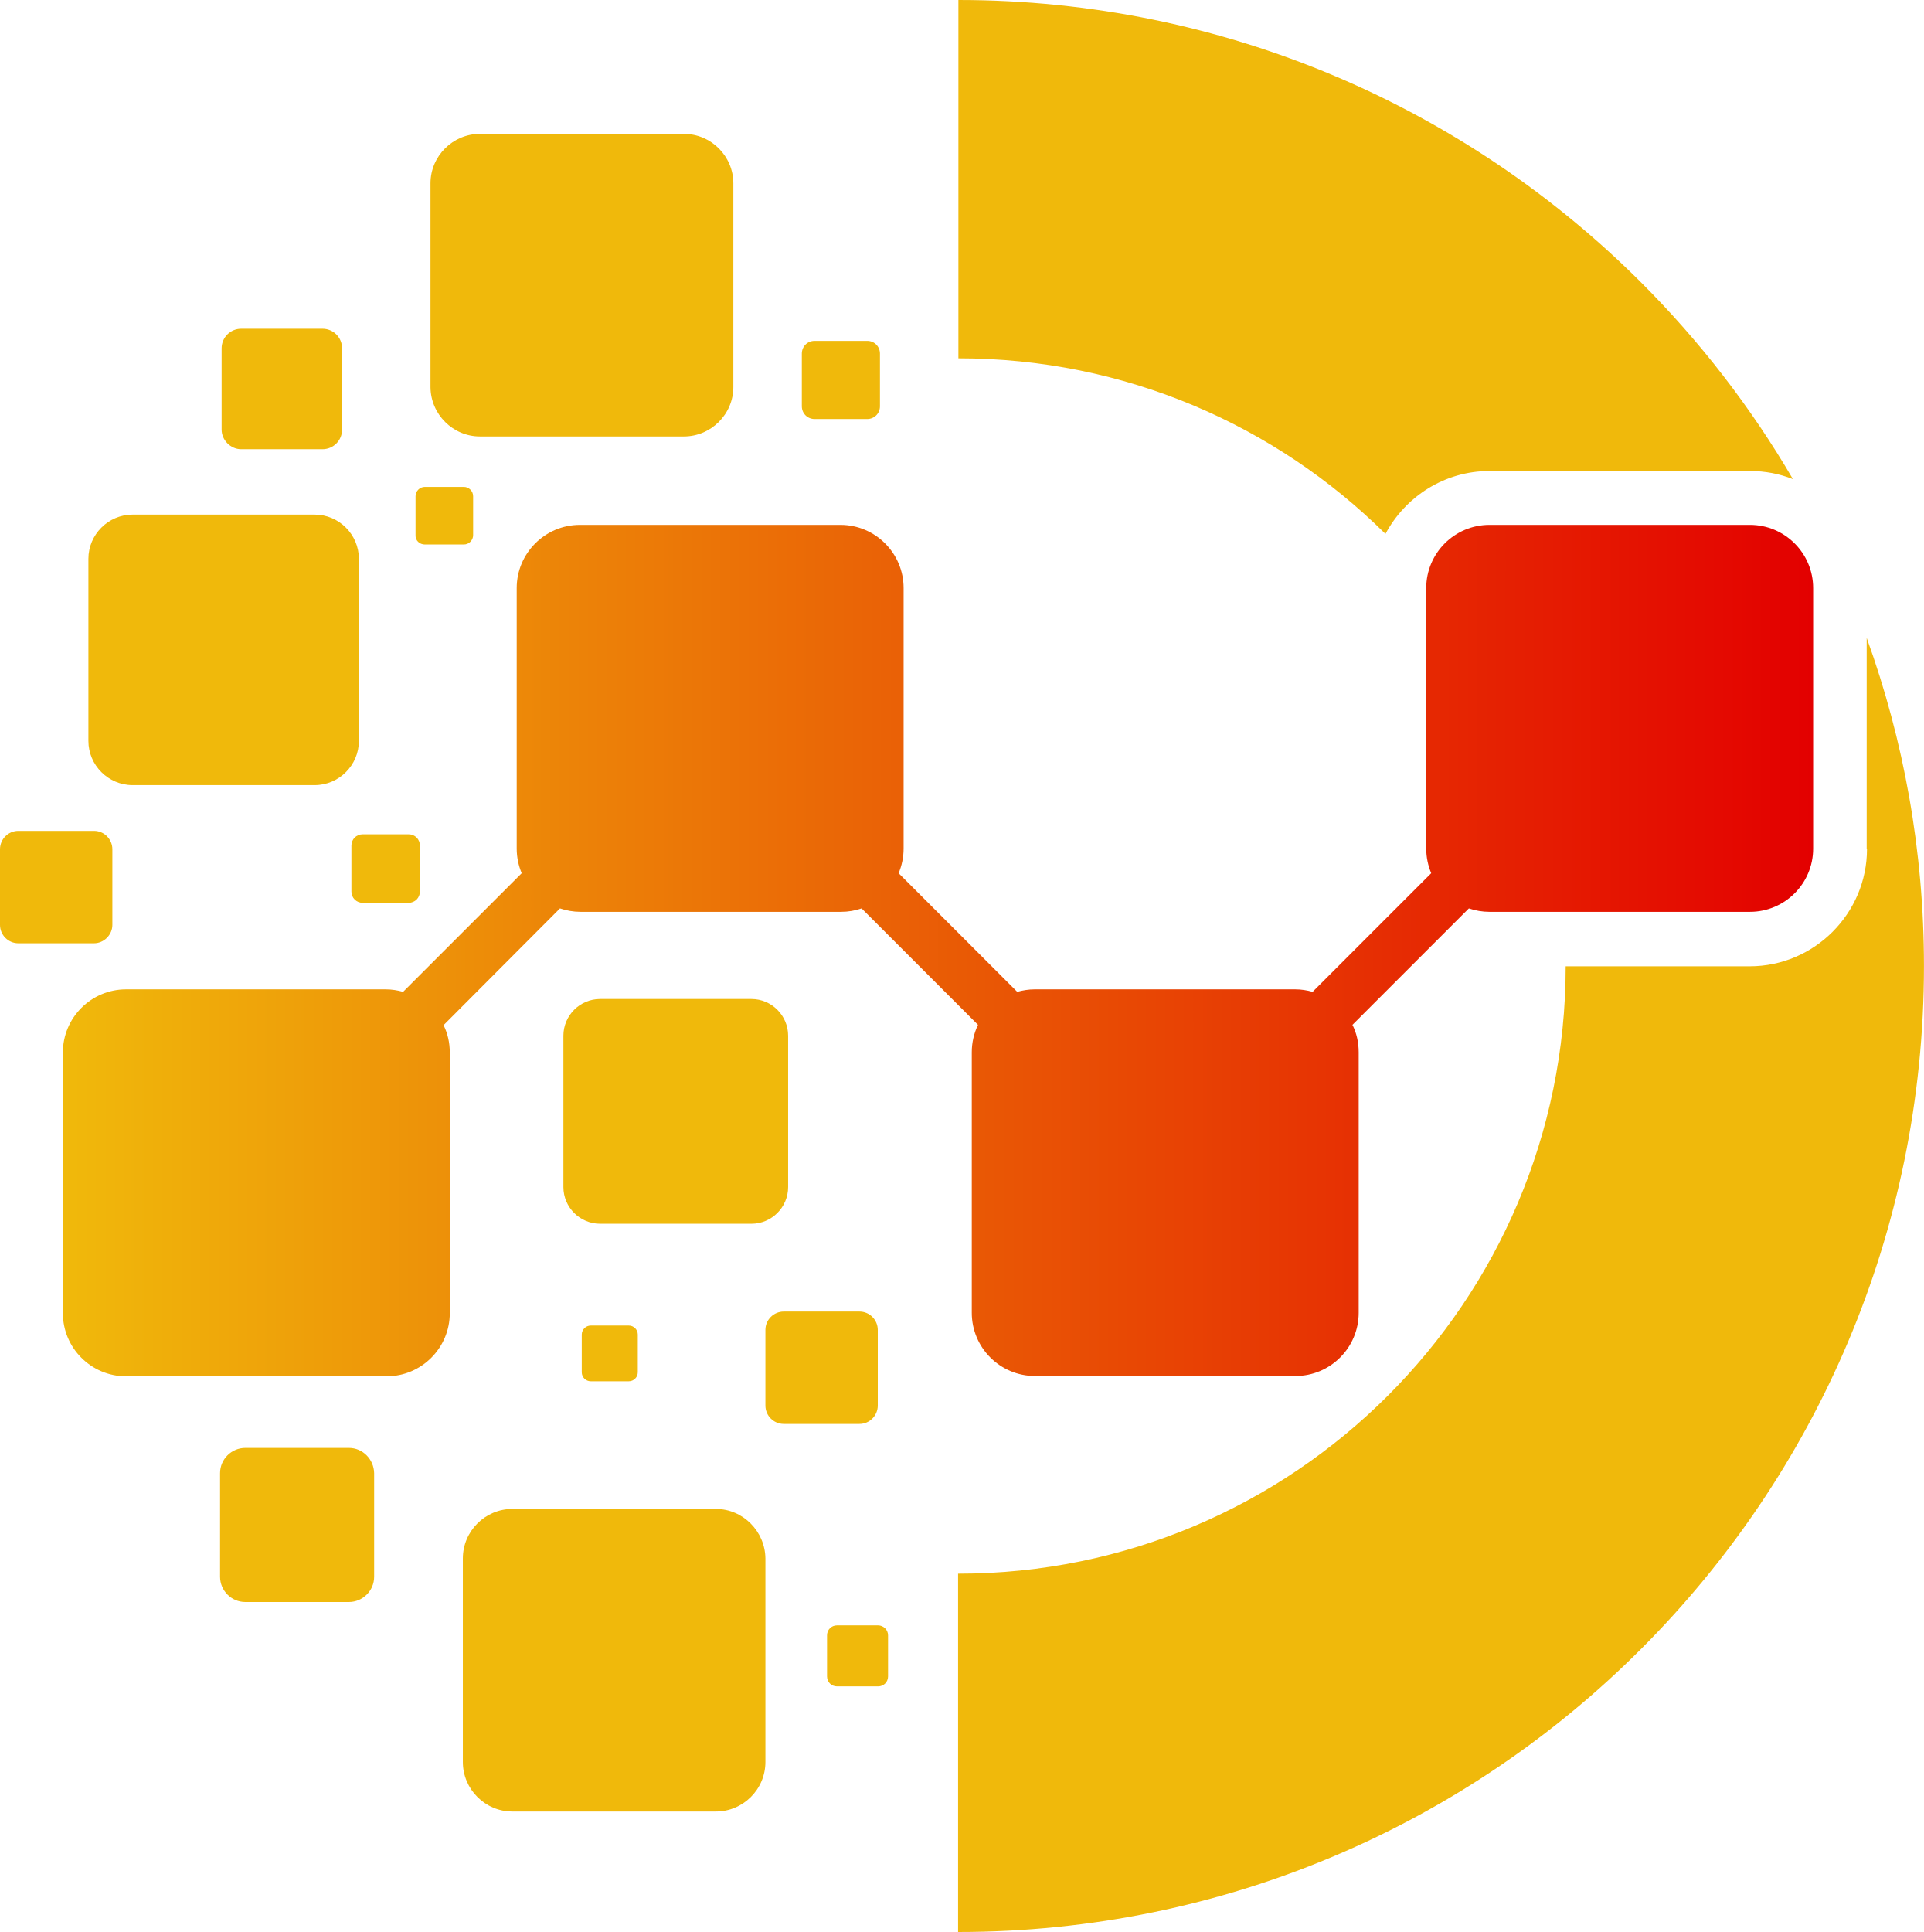
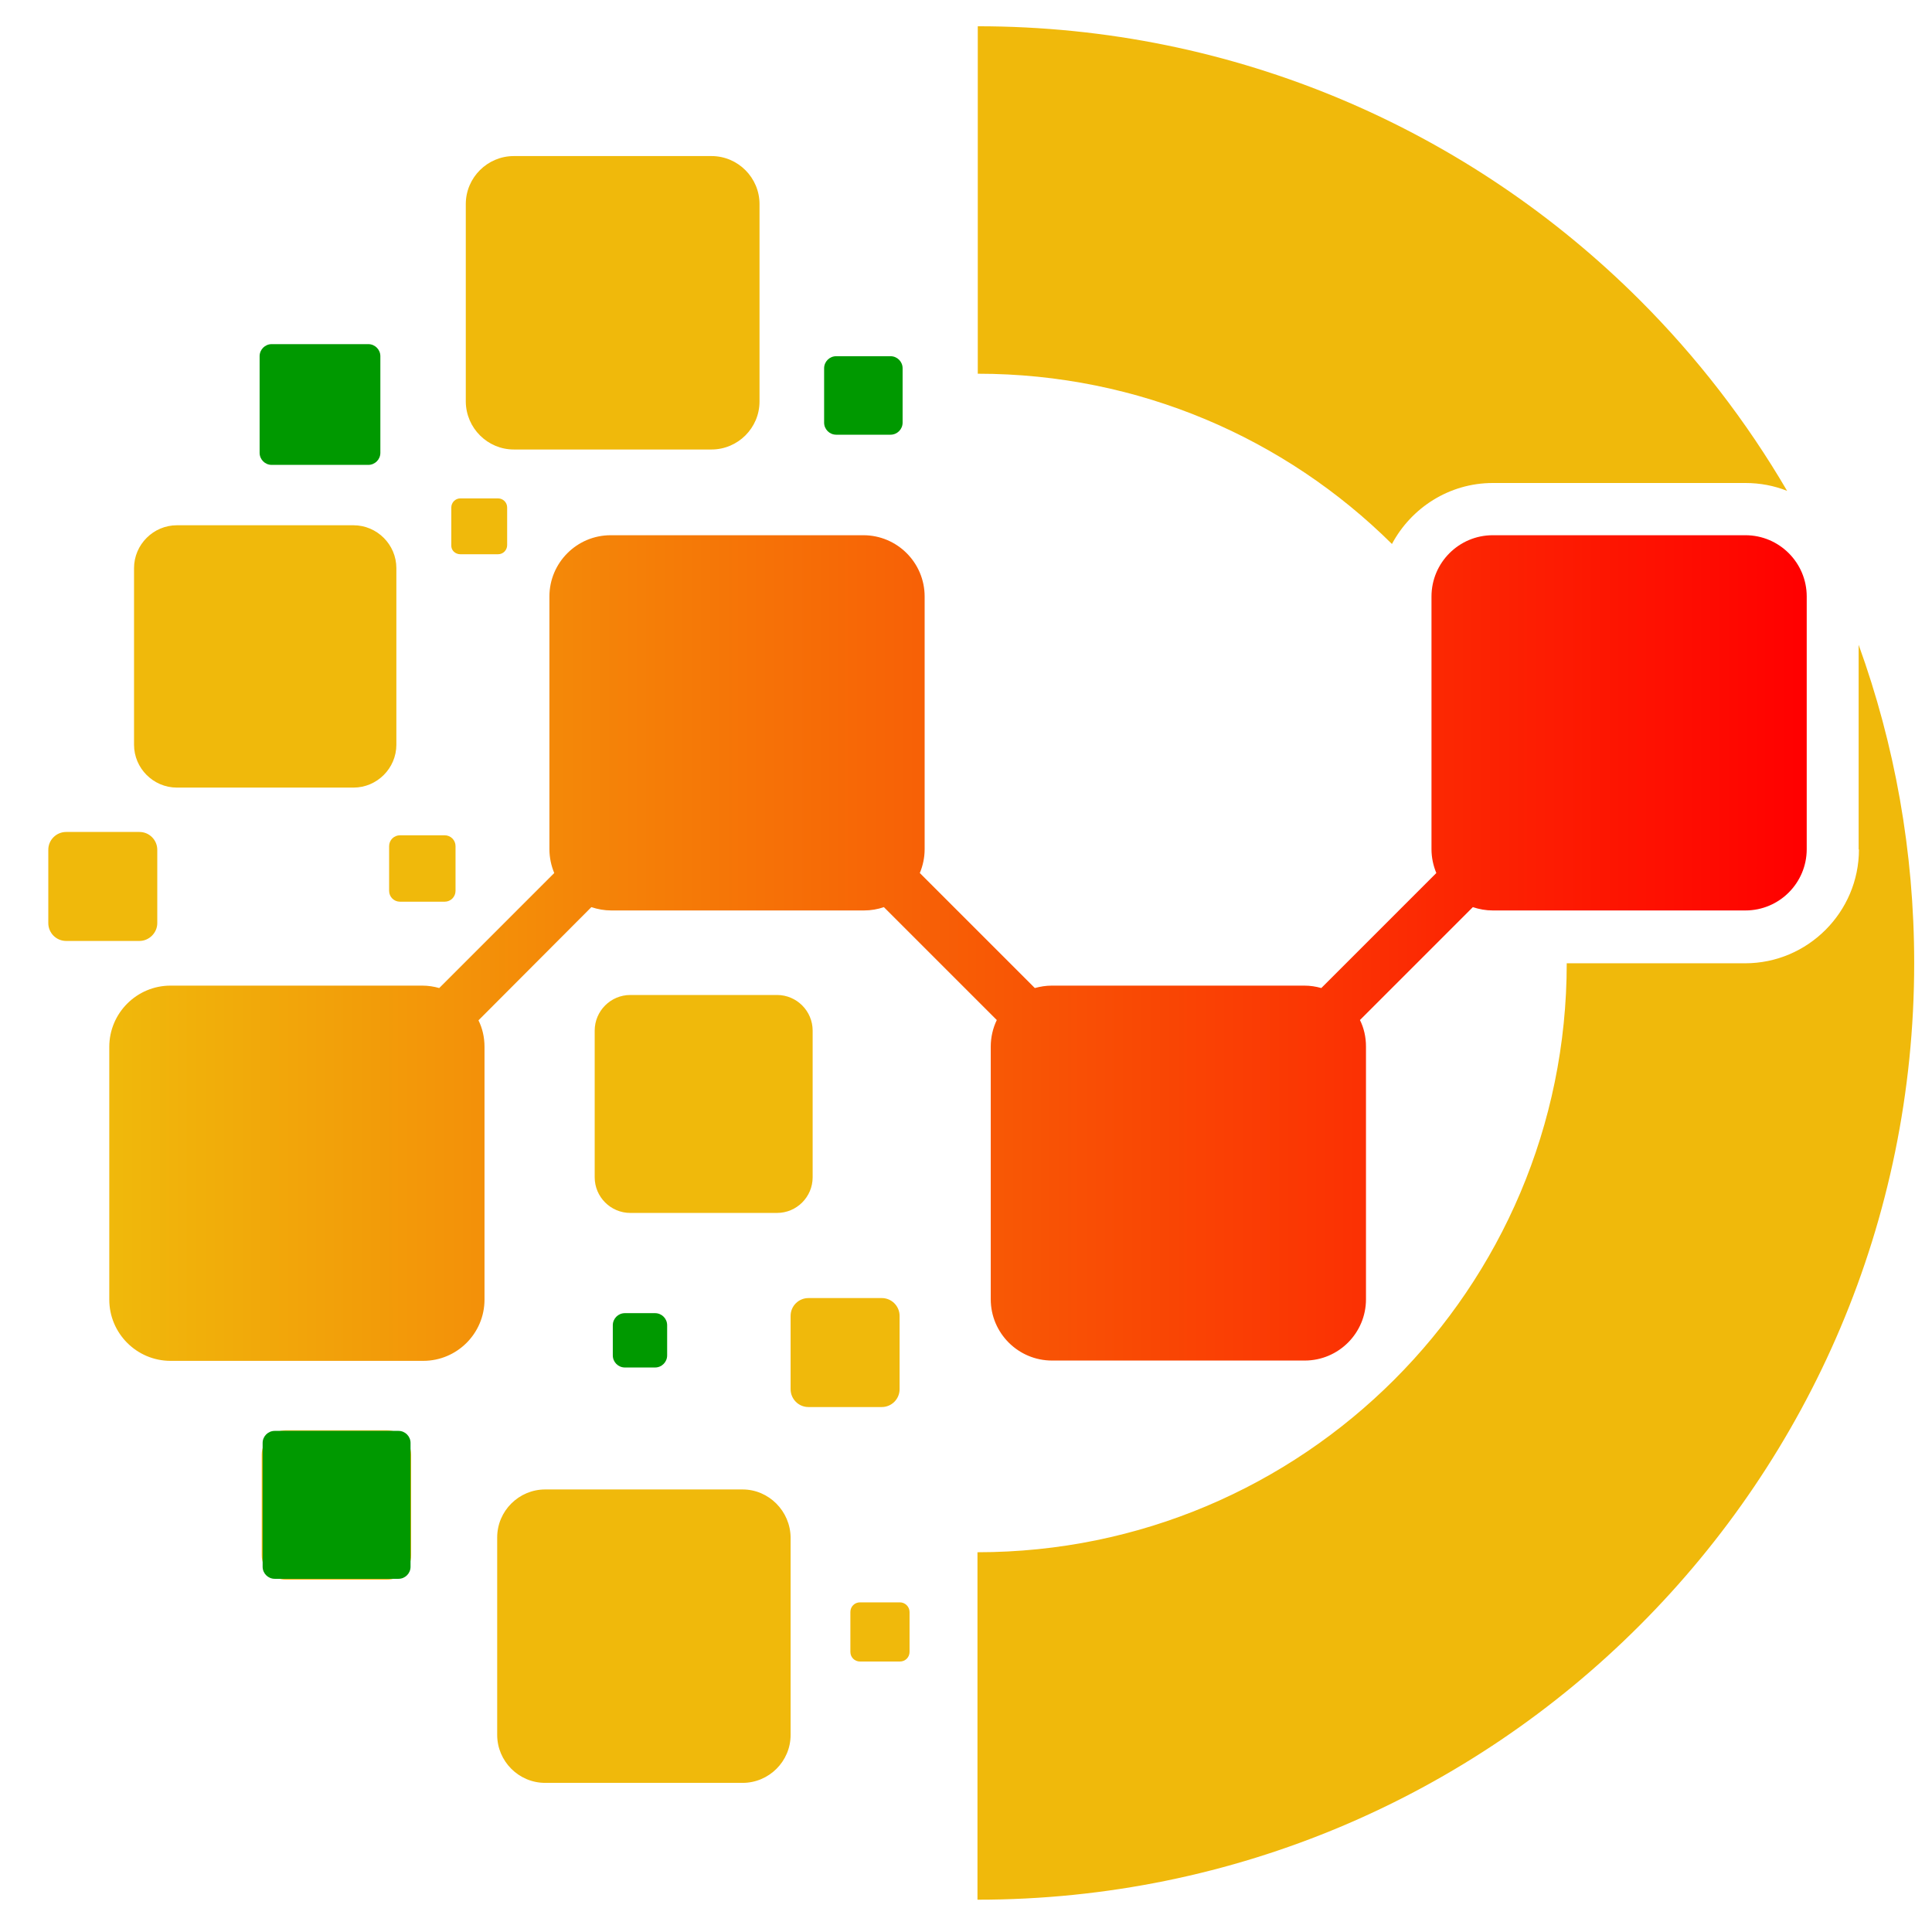
- <svg xmlns="http://www.w3.org/2000/svg" viewBox="0 8.7 618.1 620.6" width="119.517" height="120" class="style-removed" preserveAspectRatio="none" data-parent="shape_NWM7U4wLRL">
-   <path d="M136.5 183.6H149c1.7 0 3-1.4 3-3v-12.5c0-1.7-1.4-3-3-3h-12.5c-1.7 0-3 1.4-3 3v12.5c-.1 1.7 1.3 3 3 3zM112.9 280.3v14.8c0 2 1.6 3.6 3.6 3.6h14.8c2 0 3.6-1.6 3.6-3.6v-14.8c0-2-1.6-3.6-3.6-3.6h-14.8c-2 0-3.6 1.6-3.6 3.6zM36.1 305.8v-24.3c0-3.2-2.6-5.9-5.9-5.9H5.9c-3.2 0-5.9 2.6-5.9 5.9v24.3c0 3.2 2.6 5.9 5.9 5.9h24.3c3.2 0 5.9-2.7 5.9-5.9zM42.6 260.9h58.5c7.8 0 14.2-6.4 14.2-14.2v-58.5c0-7.8-6.4-14.2-14.2-14.2H42.6c-7.8 0-14.2 6.4-14.2 14.2v58.5c0 7.8 6.4 14.2 14.2 14.2zM154.2 148.9h65.5c8.7 0 15.9-7.1 15.9-15.9V67.6c0-8.7-7.1-15.9-15.9-15.9h-65.5c-8.7 0-15.9 7.1-15.9 15.9v65.5c.1 8.7 7.2 15.8 15.9 15.8zM478.5 160h83.7c4.9 0 9.5.9 13.8 2.6-13.5-23.1-29.9-44.3-48.7-63.1C471.2 43.4 393.6 8.7 307.9 8.7V123.8c53.5 0 102 21.5 137.2 56.4 6.4-12 19-20.2 33.4-20.2zM261.7 118.2c-2.3 0-4.1 1.8-4.1 4.1v16.9c0 2.3 1.8 4.1 4.1 4.1h16.9c2.3 0 4.1-1.8 4.1-4.1v-16.9c0-2.3-1.8-4.1-4.1-4.1h-16.9zM77.5 153h26.1c3.5 0 6.3-2.8 6.3-6.3v-26.1c0-3.5-2.8-6.3-6.3-6.3H77.5c-3.5 0-6.3 2.8-6.3 6.3v26.1c0 3.4 2.9 6.3 6.3 6.3zM282.1 530.8h-13.2c-1.8 0-3.2 1.4-3.2 3.2v13.2c0 1.8 1.4 3.2 3.2 3.2h13.2c1.8 0 3.2-1.4 3.2-3.2V534c0-1.8-1.5-3.2-3.2-3.2zM599.8 281.4c0 20.7-16.9 37.7-37.7 37.7H503c0 107.8-87.4 195.1-195.2 195.1V629.3c85.7 0 163.3-34.7 219.4-90.9 56.1-56.1 90.9-133.7 90.9-219.4 0-37-6.5-72.5-18.4-105.4v67.8zM112.1 473.8H78.8c-4.4 0-8.1 3.6-8.1 8.1v33.3c0 4.4 3.6 8.1 8.1 8.1h33.3c4.4 0 8.1-3.6 8.1-8.1v-33.3c-.1-4.5-3.7-8.1-8.1-8.1zM282 460.2v-24.3c0-3.2-2.6-5.9-5.9-5.9h-24.3c-3.2 0-5.9 2.6-5.9 5.9v24.3c0 3.2 2.6 5.9 5.9 5.9h24.3c3.3 0 5.9-2.7 5.9-5.9zM230 493.4h-65.4c-8.7 0-15.9 7.1-15.9 15.9v65.4c0 8.7 7.1 15.9 15.9 15.9H230c8.7 0 15.9-7.1 15.9-15.9v-65.4c-.1-8.7-7.2-15.9-15.9-15.9zM253.2 390v-48.6c0-6.5-5.3-11.8-11.8-11.8h-48.6c-6.5 0-11.8 5.3-11.8 11.8V390c0 6.5 5.3 11.8 11.8 11.8h48.6c6.5 0 11.8-5.3 11.8-11.8z" fill="rgb(240, 185, 11)" stroke-width="0" />
-   <linearGradient id="a23ca9a45-1be7-40b5-9436-d6ce29d47b8b_jYqYfb3HK7" gradientUnits="userSpaceOnUse" x1="20.209" y1="314.098" x2="582.468" y2="314.098">
-     <stop offset="0" stop-color="rgb(240, 185, 11)" />
-     <stop offset="1" stop-color="rgb(227, 0, 0)" />
+ <svg xmlns="http://www.w3.org/2000/svg" viewBox="-16 0 640 640">
+   <path d="M136.5 183.6H149c1.7 0 3-1.4 3-3v-12.5c0-1.7-1.4-3-3-3h-12.5c-1.7 0-3 1.4-3 3v12.5c-.1 1.7 1.3 3 3 3zM112.9 280.3v14.8c0 2 1.6 3.6 3.6 3.6h14.8c2 0 3.6-1.6 3.6-3.6v-14.8c0-2-1.6-3.6-3.6-3.6h-14.8c-2 0-3.6 1.6-3.6 3.6zM36.1 305.8v-24.3c0-3.2-2.6-5.9-5.9-5.9H5.9c-3.2 0-5.9 2.6-5.9 5.9v24.3c0 3.2 2.6 5.9 5.9 5.9h24.3c3.2 0 5.9-2.7 5.9-5.9zM42.6 260.9h58.5c7.8 0 14.2-6.4 14.2-14.2v-58.5c0-7.8-6.4-14.2-14.2-14.2H42.6c-7.8 0-14.2 6.4-14.2 14.2v58.5c0 7.8 6.4 14.2 14.2 14.2zM154.2 148.9h65.5c8.7 0 15.9-7.1 15.9-15.9V67.6c0-8.7-7.1-15.9-15.9-15.9h-65.5c-8.7 0-15.9 7.1-15.9 15.9v65.5c.1 8.7 7.2 15.8 15.9 15.8zM478.5 160h83.7c4.9 0 9.5.9 13.8 2.6-13.5-23.1-29.9-44.3-48.7-63.1C471.2 43.4 393.6 8.7 307.9 8.7V123.8c53.5 0 102 21.5 137.2 56.4 6.4-12 19-20.2 33.4-20.2zM261.7 118.2c-2.3 0-4.1 1.8-4.1 4.1v16.9c0 2.3 1.8 4.1 4.1 4.1h16.9c2.3 0 4.1-1.8 4.1-4.1v-16.9c0-2.3-1.8-4.1-4.1-4.1h-16.9zM77.5 153h26.1c3.5 0 6.3-2.8 6.3-6.3v-26.1c0-3.5-2.8-6.3-6.3-6.3H77.5c-3.5 0-6.3 2.8-6.3 6.3v26.1c0 3.4 2.9 6.3 6.3 6.3zM282.1 530.8h-13.2c-1.8 0-3.2 1.4-3.2 3.2v13.2c0 1.8 1.4 3.2 3.2 3.2h13.2c1.8 0 3.2-1.4 3.2-3.2V534c0-1.8-1.5-3.2-3.2-3.2zM599.8 281.4c0 20.7-16.9 37.7-37.7 37.7H503c0 107.8-87.4 195.1-195.2 195.1V629.3c85.7 0 163.3-34.7 219.4-90.9 56.1-56.1 90.9-133.7 90.9-219.4 0-37-6.5-72.5-18.4-105.4v67.8zM112.1 473.8H78.8c-4.4 0-8.1 3.6-8.1 8.1v33.3c0 4.4 3.6 8.1 8.1 8.1h33.3c4.4 0 8.1-3.6 8.1-8.1v-33.3c-.1-4.5-3.7-8.1-8.1-8.1zM282 460.2v-24.3c0-3.2-2.6-5.9-5.9-5.9h-24.3c-3.2 0-5.9 2.6-5.9 5.9v24.3c0 3.2 2.6 5.9 5.9 5.9h24.3c3.3 0 5.9-2.7 5.9-5.9zM230 493.4h-65.4c-8.7 0-15.9 7.1-15.9 15.9v65.4c0 8.7 7.1 15.9 15.9 15.9H230c8.7 0 15.9-7.1 15.9-15.9v-65.4c-.1-8.7-7.2-15.9-15.9-15.9zM253.2 390v-48.6c0-6.5-5.3-11.8-11.8-11.8h-48.6c-6.5 0-11.8 5.3-11.8 11.8V390c0 6.5 5.3 11.8 11.8 11.8h48.6c6.5 0 11.8-5.3 11.8-11.8z" fill="#f0b90b" />
+   <linearGradient id="line-g" gradientUnits="userSpaceOnUse" x1="20.209" y1="314.098" x2="582.468" y2="314.098">
+     <stop offset="0" stop-color="#f0b90b" />
+     <stop offset="1" stop-color="#f00" />
  </linearGradient>
-   <path d="M179.9 300.5c2.1.7 4.3 1.1 6.6 1.1h83.7c2.3 0 4.6-.4 6.6-1.1l37.4 37.4c-1.3 2.7-2 5.7-2 8.8v83.7c0 11.2 9.1 20.3 20.3 20.3h83.7c11.2 0 20.3-9.1 20.3-20.3v-83.7c0-3.2-.7-6.2-2-8.8l37.4-37.4c2.1.7 4.3 1.1 6.6 1.1h83.7c11.2 0 20.3-9.1 20.3-20.3v-83.7c0-11.2-9.1-20.3-20.3-20.3h-83.7c-11.2 0-20.3 9.1-20.3 20.3v83.7c0 2.8.6 5.5 1.6 7.9l-38.1 38.1c-1.8-.5-3.6-.8-5.6-.8h-83.7c-1.9 0-3.8.3-5.6.8l-38.1-38.1c1-2.4 1.6-5.1 1.6-7.9v-83.7c0-11.2-9.1-20.3-20.3-20.3h-83.7c-11.2 0-20.3 9.1-20.3 20.3v83.7c0 2.8.6 5.5 1.6 7.9l-38.1 38.1c-1.8-.5-3.6-.8-5.6-.8H40.5c-11.2 0-20.3 9.1-20.3 20.3v83.7c0 11.2 9.1 20.3 20.3 20.3h83.7c11.2 0 20.3-9.1 20.3-20.3v-83.7c0-3.2-.7-6.2-2-8.8l37.4-37.5z" fill="url(#a23ca9a45-1be7-40b5-9436-d6ce29d47b8b_jYqYfb3HK7)" stroke-width="0" />
-   <path d="M189.8 434.5c-1.6 0-2.9 1.3-2.9 2.9v12.1c0 1.6 1.3 2.9 2.9 2.9H202c1.6 0 2.9-1.3 2.9-2.9v-12.1c0-1.6-1.3-2.9-2.9-2.9h-12.2z" fill="rgb(240, 185, 11)" stroke-width="0" />
+   <path d="M179.9 300.5c2.1.7 4.3 1.1 6.6 1.1h83.7c2.3 0 4.6-.4 6.6-1.1l37.4 37.4c-1.3 2.7-2 5.7-2 8.8v83.7c0 11.2 9.1 20.3 20.3 20.3h83.7c11.2 0 20.3-9.1 20.3-20.3v-83.7c0-3.2-.7-6.2-2-8.8l37.4-37.4c2.1.7 4.3 1.1 6.6 1.1h83.7c11.2 0 20.3-9.1 20.3-20.3v-83.7c0-11.2-9.1-20.3-20.3-20.3h-83.7c-11.2 0-20.3 9.1-20.3 20.3v83.7c0 2.8.6 5.5 1.6 7.9l-38.1 38.1c-1.8-.5-3.6-.8-5.6-.8h-83.7c-1.9 0-3.8.3-5.6.8l-38.1-38.1c1-2.4 1.6-5.1 1.6-7.9v-83.7c0-11.2-9.1-20.3-20.3-20.3h-83.7c-11.2 0-20.3 9.1-20.3 20.3v83.7c0 2.8.6 5.5 1.6 7.9l-38.1 38.1c-1.8-.5-3.6-.8-5.6-.8H40.5c-11.2 0-20.3 9.1-20.3 20.3v83.7c0 11.2 9.1 20.3 20.3 20.3h83.7c11.2 0 20.3-9.1 20.3-20.3v-83.7c0-3.2-.7-6.2-2-8.8l37.4-37.5z" fill="url(#line-g)" />
+   <rect rx="4" fill="#090" x="70" y="114" width="40" height="40" />
+   <rect rx="4" fill="#090" x="187" y="435" width="18" height="18" />
+   <rect rx="4" fill="#090" x="71" y="474" width="49" height="49" />
+   <rect rx="4" fill="#090" x="257" y="118" width="26" height="26" />
</svg>
